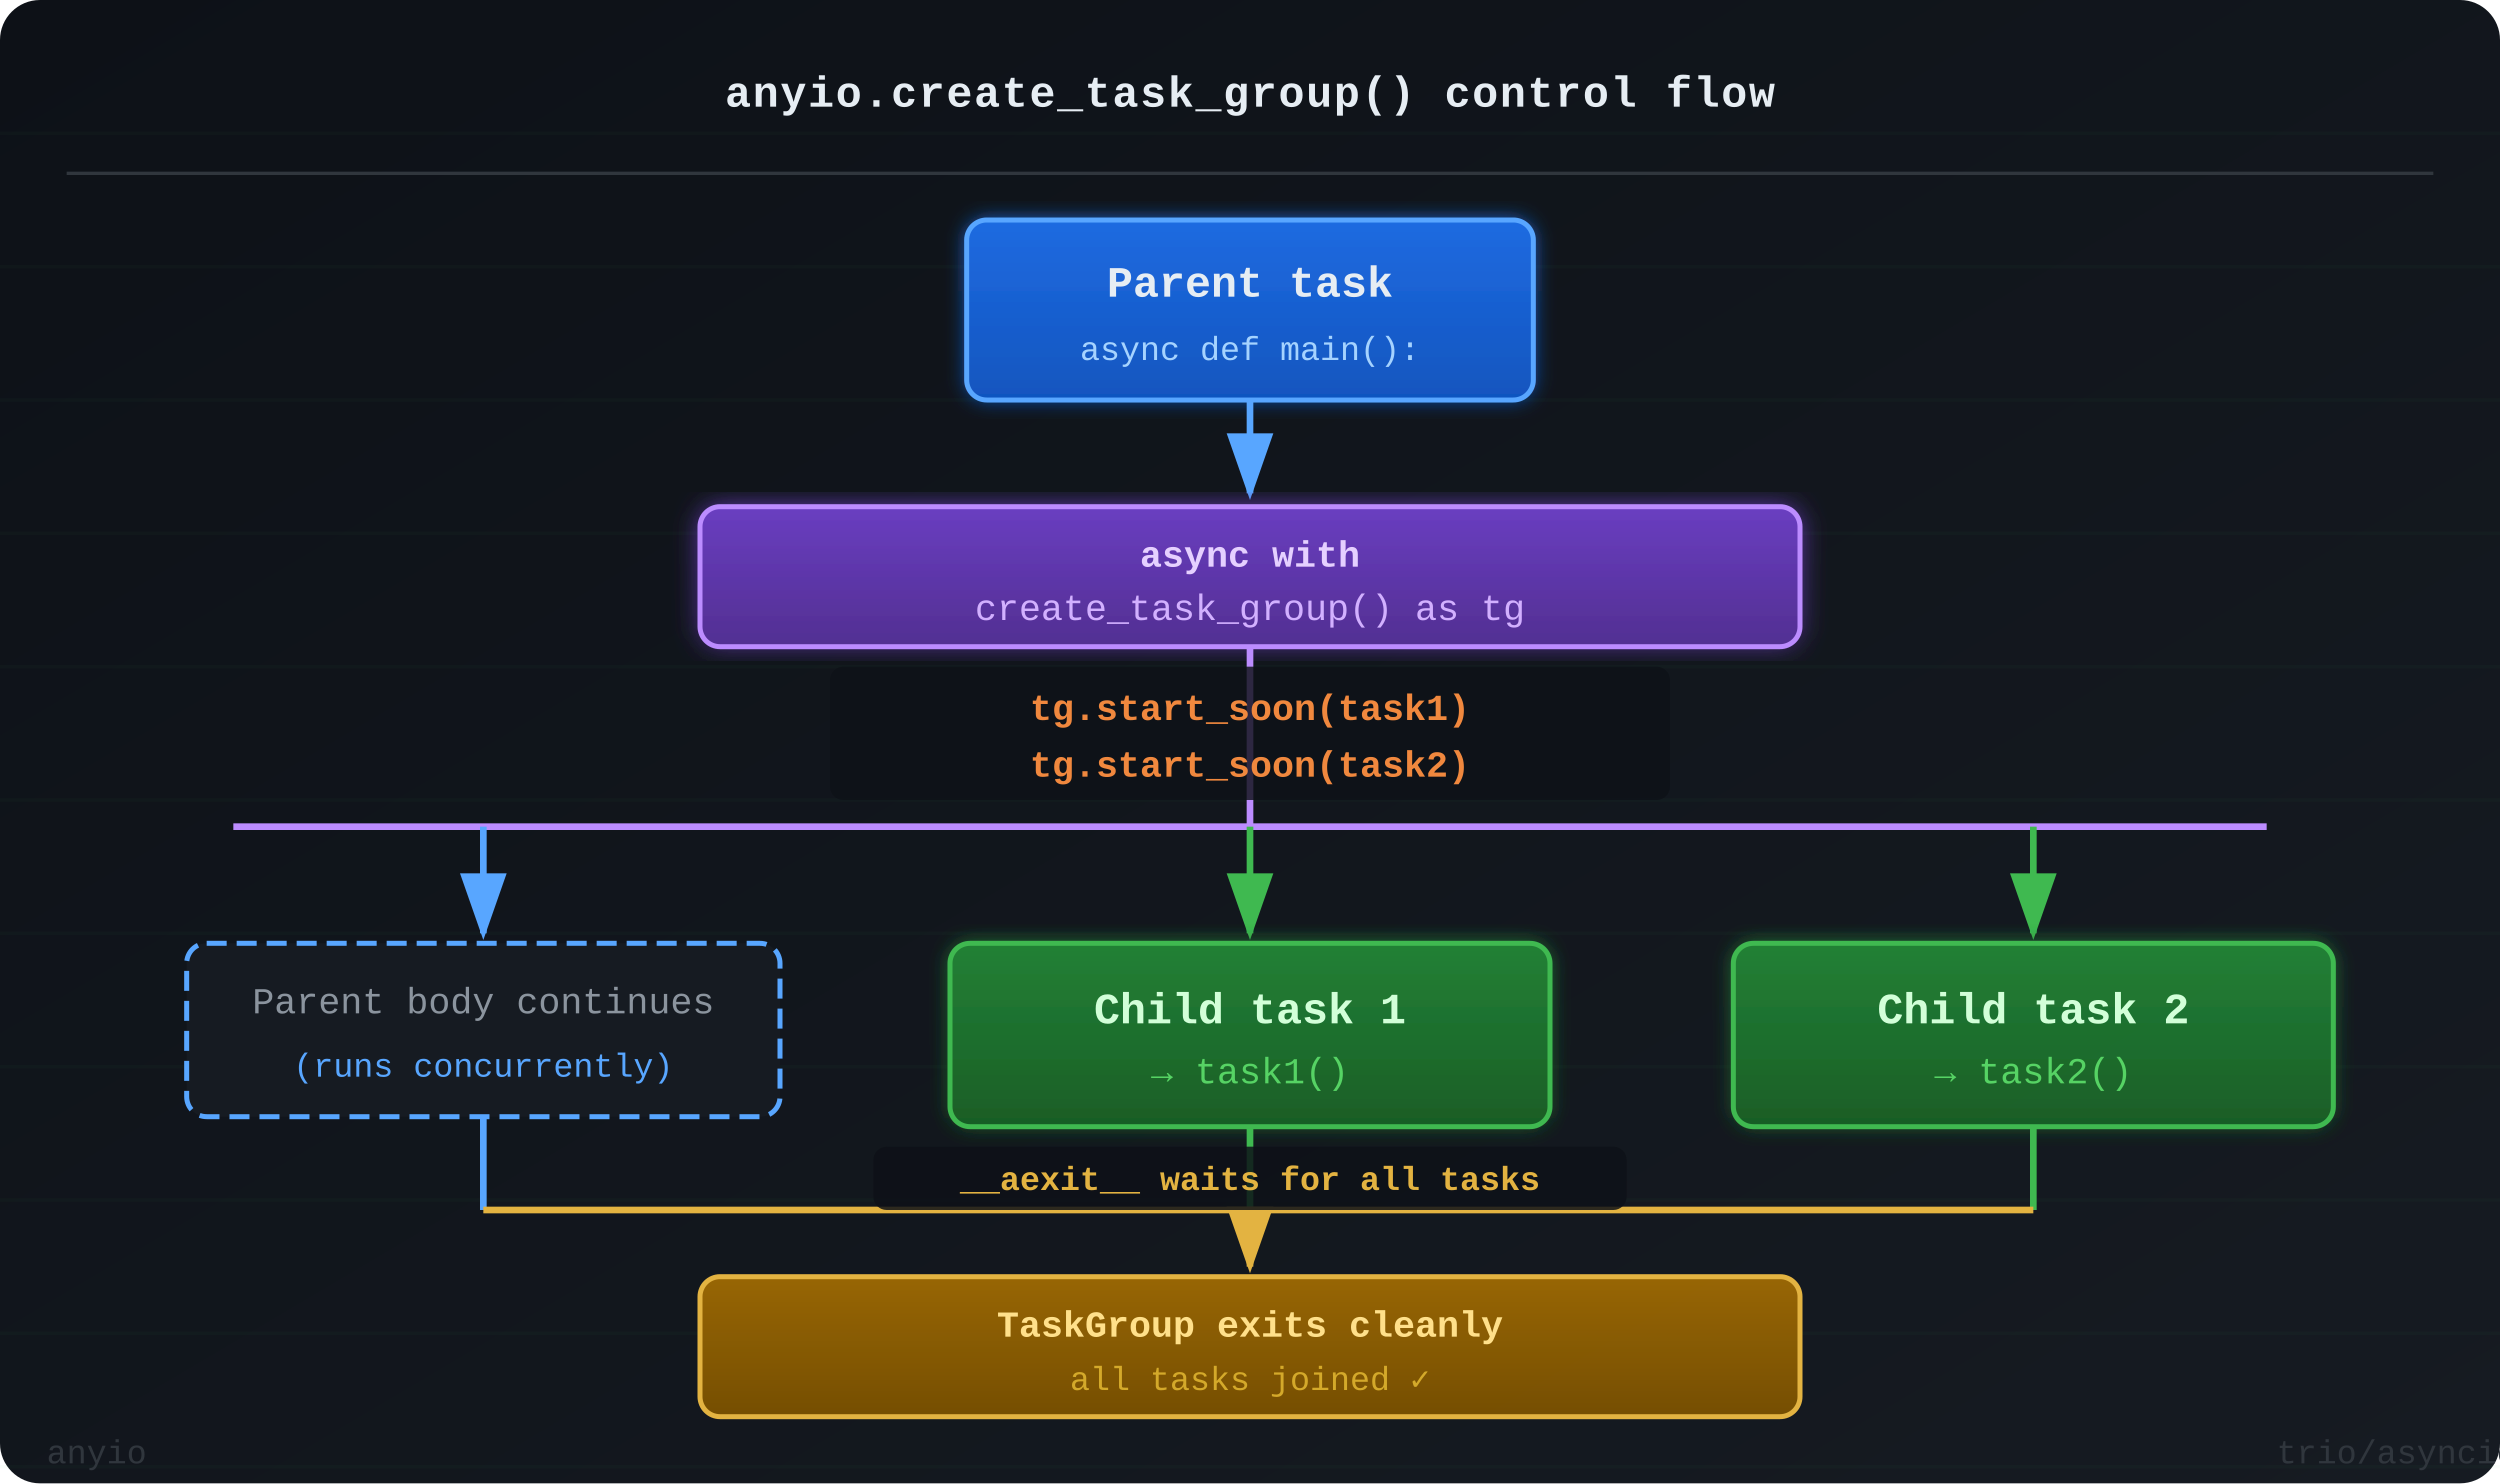
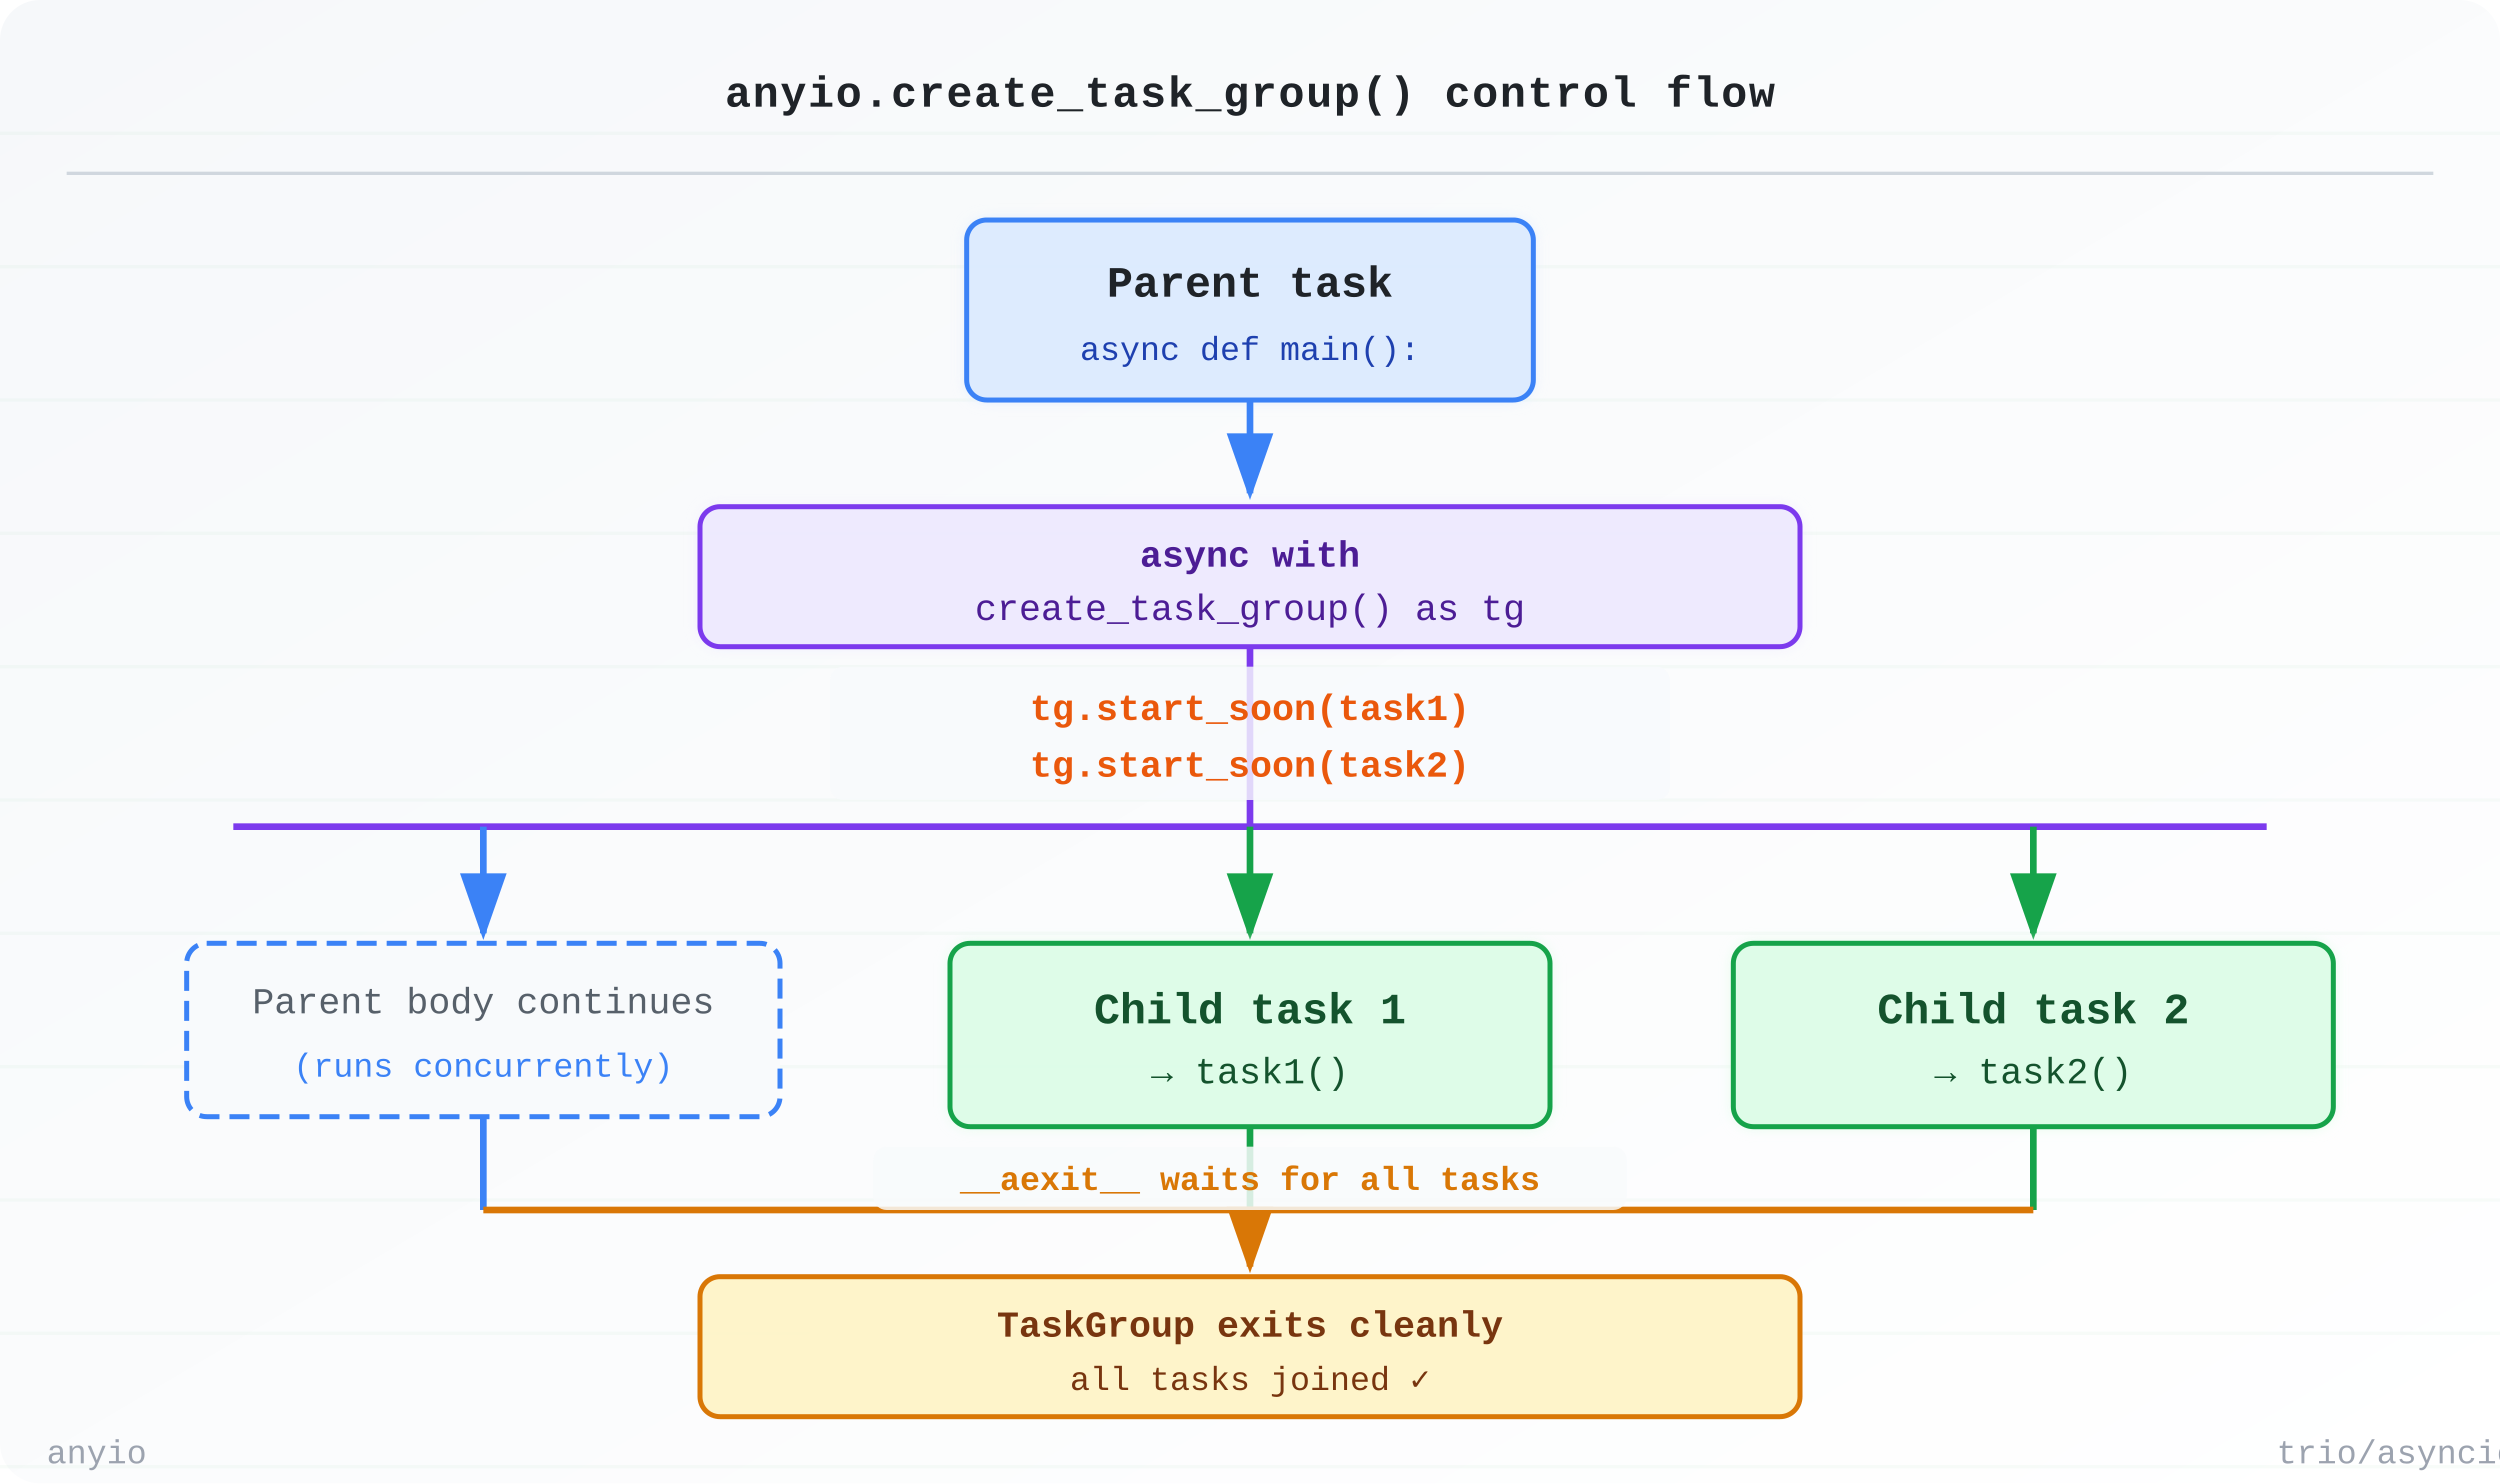
<svg xmlns="http://www.w3.org/2000/svg" viewBox="0 0 750 445" width="750" height="445" font-family="'Courier New', monospace">
  <defs>
    <linearGradient id="bgGrad" x1="0" y1="0" x2="1" y2="1">
-       <stop offset="0%" stop-color="#0d1117" />
-       <stop offset="100%" stop-color="#161b22" />
+       <stop offset="0%" stop-color="#f6f8fa" />
+       <stop offset="100%" stop-color="#ffffff" />
    </linearGradient>
    <linearGradient id="parentGrad" x1="0" y1="0" x2="0" y2="1">
-       <stop offset="0%" stop-color="#1f6feb" />
-       <stop offset="100%" stop-color="#1158c7" />
+       <stop offset="0%" stop-color="#60a5fa" />
+       <stop offset="100%" stop-color="#3b82f6" />
    </linearGradient>
    <linearGradient id="childGrad" x1="0" y1="0" x2="0" y2="1">
-       <stop offset="0%" stop-color="#238636" />
-       <stop offset="100%" stop-color="#196127" />
+       <stop offset="0%" stop-color="#86efac" />
+       <stop offset="100%" stop-color="#4ade80" />
    </linearGradient>
    <linearGradient id="tgGrad" x1="0" y1="0" x2="0" y2="1">
-       <stop offset="0%" stop-color="#6e40c9" />
-       <stop offset="100%" stop-color="#553098" />
+       <stop offset="0%" stop-color="#a78bfa" />
+       <stop offset="100%" stop-color="#8b5cf6" />
    </linearGradient>
    <linearGradient id="exitGrad" x1="0" y1="0" x2="0" y2="1">
-       <stop offset="0%" stop-color="#9e6a03" />
-       <stop offset="100%" stop-color="#7a5100" />
+       <stop offset="0%" stop-color="#fbbf24" />
+       <stop offset="100%" stop-color="#f59e0b" />
    </linearGradient>
    <filter id="blueGlow">
-       <feGaussianBlur stdDeviation="3" result="blur" />
+       <feGaussianBlur stdDeviation="2" result="blur" />
      <feComposite in="SourceGraphic" in2="blur" operator="over" />
    </filter>
    <filter id="greenGlow">
-       <feGaussianBlur stdDeviation="3" result="blur" />
+       <feGaussianBlur stdDeviation="2" result="blur" />
      <feComposite in="SourceGraphic" in2="blur" operator="over" />
    </filter>
    <filter id="purpleGlow">
-       <feGaussianBlur stdDeviation="4" result="blur" />
+       <feGaussianBlur stdDeviation="2" result="blur" />
      <feComposite in="SourceGraphic" in2="blur" operator="over" />
    </filter>
    <marker id="arrowBlue" markerWidth="10" markerHeight="7" refX="9" refY="3.5" orient="auto">
-       <polygon points="0 0, 10 3.5, 0 7" fill="#58a6ff" />
+       <polygon points="0 0, 10 3.5, 0 7" fill="#3b82f6" />
    </marker>
    <marker id="arrowGreen" markerWidth="10" markerHeight="7" refX="9" refY="3.5" orient="auto">
-       <polygon points="0 0, 10 3.5, 0 7" fill="#3fb950" />
+       <polygon points="0 0, 10 3.5, 0 7" fill="#16a34a" />
    </marker>
    <marker id="arrowPurple" markerWidth="10" markerHeight="7" refX="9" refY="3.5" orient="auto">
-       <polygon points="0 0, 10 3.5, 0 7" fill="#bc8cff" />
+       <polygon points="0 0, 10 3.5, 0 7" fill="#7c3aed" />
    </marker>
    <marker id="arrowGold" markerWidth="10" markerHeight="7" refX="9" refY="3.5" orient="auto">
-       <polygon points="0 0, 10 3.5, 0 7" fill="#e3b341" />
+       <polygon points="0 0, 10 3.5, 0 7" fill="#d97706" />
    </marker>
  </defs>
  <rect width="750" height="445" fill="url(#bgGrad)" rx="12" />
-   <g opacity="0.035" stroke="#3fb950" stroke-width="1">
+   <g opacity="0.035" stroke="#16a34a" stroke-width="1">
    <line x1="0" y1="40" x2="750" y2="40" />
    <line x1="0" y1="80" x2="750" y2="80" />
    <line x1="0" y1="120" x2="750" y2="120" />
    <line x1="0" y1="160" x2="750" y2="160" />
    <line x1="0" y1="200" x2="750" y2="200" />
    <line x1="0" y1="240" x2="750" y2="240" />
    <line x1="0" y1="280" x2="750" y2="280" />
    <line x1="0" y1="320" x2="750" y2="320" />
    <line x1="0" y1="360" x2="750" y2="360" />
    <line x1="0" y1="400" x2="750" y2="400" />
    <line x1="0" y1="440" x2="750" y2="440" />
  </g>
-   <text x="375" y="32" text-anchor="middle" fill="#e6edf3" font-size="13" font-weight="700" font-family="'Courier New', monospace" letter-spacing="0.5">anyio.create_task_group() control flow</text>
-   <line x1="20" y1="52" x2="730" y2="52" stroke="#30363d" stroke-width="1" />
-   <rect x="290" y="66" width="170" height="54" rx="6" fill="url(#parentGrad)" filter="url(#blueGlow)" opacity="0.95" />
-   <rect x="290" y="66" width="170" height="54" rx="6" fill="none" stroke="#58a6ff" stroke-width="1.5" />
-   <text x="375" y="89" text-anchor="middle" fill="#e6edf3" font-size="13" font-weight="700" font-family="'Courier New', monospace">Parent task</text>
-   <text x="375" y="108" text-anchor="middle" fill="#a5d3ff" font-size="10" font-family="'Courier New', monospace">async def main():</text>
-   <line x1="375" y1="120" x2="375" y2="148" stroke="#58a6ff" stroke-width="2" marker-end="url(#arrowBlue)" />
-   <rect x="210" y="152" width="330" height="42" rx="6" fill="url(#tgGrad)" filter="url(#purpleGlow)" opacity="0.95" />
-   <rect x="210" y="152" width="330" height="42" rx="6" fill="none" stroke="#bc8cff" stroke-width="1.5" />
-   <text x="375" y="170" text-anchor="middle" fill="#e5d0ff" font-size="11" font-weight="700" font-family="'Courier New', monospace">async with</text>
-   <text x="375" y="186" text-anchor="middle" fill="#d2b0ff" font-size="11" font-family="'Courier New', monospace">create_task_group() as tg</text>
-   <line x1="375" y1="194" x2="375" y2="248" stroke="#bc8cff" stroke-width="2" />
-   <rect x="249" y="200" width="252" height="40" rx="4" fill="#0d1117" opacity="0.82" />
-   <text x="375" y="216" text-anchor="middle" fill="#f0883e" font-size="11" font-family="'Courier New', monospace" font-weight="600">tg.start_soon(task1)</text>
-   <text x="375" y="233" text-anchor="middle" fill="#f0883e" font-size="11" font-family="'Courier New', monospace" font-weight="600">tg.start_soon(task2)</text>
-   <line x1="70" y1="248" x2="680" y2="248" stroke="#bc8cff" stroke-width="2" />
-   <line x1="145" y1="248" x2="145" y2="280" stroke="#58a6ff" stroke-width="2" marker-end="url(#arrowBlue)" />
-   <line x1="375" y1="248" x2="375" y2="280" stroke="#3fb950" stroke-width="2" marker-end="url(#arrowGreen)" />
-   <line x1="610" y1="248" x2="610" y2="280" stroke="#3fb950" stroke-width="2" marker-end="url(#arrowGreen)" />
-   <rect x="56" y="283" width="178" height="52" rx="6" fill="#161b22" stroke="#58a6ff" stroke-width="1.5" stroke-dasharray="6,3" />
-   <text x="145" y="304" text-anchor="middle" fill="#8b949e" font-size="11" font-family="'Courier New', monospace">Parent body continues</text>
-   <text x="145" y="323" text-anchor="middle" fill="#58a6ff" font-size="10" font-family="'Courier New', monospace">(runs concurrently)</text>
-   <rect x="285" y="283" width="180" height="55" rx="6" fill="url(#childGrad)" filter="url(#greenGlow)" opacity="0.95" />
-   <rect x="285" y="283" width="180" height="55" rx="6" fill="none" stroke="#3fb950" stroke-width="1.5" />
-   <text x="375" y="307" text-anchor="middle" fill="#d2ffd8" font-size="13" font-weight="700" font-family="'Courier New', monospace">Child task 1</text>
-   <text x="375" y="325" text-anchor="middle" fill="#56d364" font-size="11" font-family="'Courier New', monospace">→ task1()</text>
-   <rect x="520" y="283" width="180" height="55" rx="6" fill="url(#childGrad)" filter="url(#greenGlow)" opacity="0.95" />
-   <rect x="520" y="283" width="180" height="55" rx="6" fill="none" stroke="#3fb950" stroke-width="1.5" />
-   <text x="610" y="307" text-anchor="middle" fill="#d2ffd8" font-size="13" font-weight="700" font-family="'Courier New', monospace">Child task 2</text>
-   <text x="610" y="325" text-anchor="middle" fill="#56d364" font-size="11" font-family="'Courier New', monospace">→ task2()</text>
-   <line x1="145" y1="335" x2="145" y2="363" stroke="#58a6ff" stroke-width="2" />
-   <line x1="375" y1="338" x2="375" y2="363" stroke="#3fb950" stroke-width="2" />
-   <line x1="610" y1="338" x2="610" y2="363" stroke="#3fb950" stroke-width="2" />
-   <line x1="145" y1="363" x2="610" y2="363" stroke="#e3b341" stroke-width="2" />
-   <line x1="375" y1="363" x2="375" y2="380" stroke="#e3b341" stroke-width="2" marker-end="url(#arrowGold)" />
-   <rect x="262" y="344" width="226" height="19" rx="4" fill="#0d1117" opacity="0.85" />
-   <text x="375" y="357" text-anchor="middle" fill="#e3b341" font-size="10" font-family="'Courier New', monospace" font-weight="600">__aexit__ waits for all tasks</text>
-   <rect x="210" y="383" width="330" height="42" rx="6" fill="url(#exitGrad)" opacity="0.95" />
-   <rect x="210" y="383" width="330" height="42" rx="6" fill="none" stroke="#e3b341" stroke-width="1.5" />
-   <text x="375" y="401" text-anchor="middle" fill="#ffe08a" font-size="11" font-weight="700" font-family="'Courier New', monospace">TaskGroup exits cleanly</text>
-   <text x="375" y="417" text-anchor="middle" fill="#d4a92a" font-size="10" font-family="'Courier New', monospace">all tasks joined ✓</text>
-   <text x="14" y="439" fill="#30363d" font-size="10" font-family="'Courier New', monospace">anyio</text>
-   <text x="683" y="439" fill="#30363d" font-size="10" font-family="'Courier New', monospace">trio/asyncio</text>
+   <text x="375" y="32" text-anchor="middle" fill="#1f2328" font-size="13" font-weight="700" font-family="'Courier New', monospace" letter-spacing="0.5">anyio.create_task_group() control flow</text>
+   <line x1="20" y1="52" x2="730" y2="52" stroke="#d0d7de" stroke-width="1" />
+   <rect x="290" y="66" width="170" height="54" rx="6" fill="#dbeafe" filter="url(#blueGlow)" opacity="0.95" />
+   <rect x="290" y="66" width="170" height="54" rx="6" fill="none" stroke="#3b82f6" stroke-width="1.5" />
+   <text x="375" y="89" text-anchor="middle" fill="#1f2328" font-size="13" font-weight="700" font-family="'Courier New', monospace">Parent task</text>
+   <text x="375" y="108" text-anchor="middle" fill="#1e40af" font-size="10" font-family="'Courier New', monospace">async def main():</text>
+   <line x1="375" y1="120" x2="375" y2="148" stroke="#3b82f6" stroke-width="2" marker-end="url(#arrowBlue)" />
+   <rect x="210" y="152" width="330" height="42" rx="6" fill="#ede9fe" filter="url(#purpleGlow)" opacity="0.95" />
+   <rect x="210" y="152" width="330" height="42" rx="6" fill="none" stroke="#7c3aed" stroke-width="1.5" />
+   <text x="375" y="170" text-anchor="middle" fill="#4c1d95" font-size="11" font-weight="700" font-family="'Courier New', monospace">async with</text>
+   <text x="375" y="186" text-anchor="middle" fill="#4c1d95" font-size="11" font-family="'Courier New', monospace">create_task_group() as tg</text>
+   <line x1="375" y1="194" x2="375" y2="248" stroke="#7c3aed" stroke-width="2" />
+   <rect x="249" y="200" width="252" height="40" rx="4" fill="#f8fafc" opacity="0.82" />
+   <text x="375" y="216" text-anchor="middle" fill="#ea580c" font-size="11" font-family="'Courier New', monospace" font-weight="600">tg.start_soon(task1)</text>
+   <text x="375" y="233" text-anchor="middle" fill="#ea580c" font-size="11" font-family="'Courier New', monospace" font-weight="600">tg.start_soon(task2)</text>
+   <line x1="70" y1="248" x2="680" y2="248" stroke="#7c3aed" stroke-width="2" />
+   <line x1="145" y1="248" x2="145" y2="280" stroke="#3b82f6" stroke-width="2" marker-end="url(#arrowBlue)" />
+   <line x1="375" y1="248" x2="375" y2="280" stroke="#16a34a" stroke-width="2" marker-end="url(#arrowGreen)" />
+   <line x1="610" y1="248" x2="610" y2="280" stroke="#16a34a" stroke-width="2" marker-end="url(#arrowGreen)" />
+   <rect x="56" y="283" width="178" height="52" rx="6" fill="#f8fafc" stroke="#3b82f6" stroke-width="1.5" stroke-dasharray="6,3" />
+   <text x="145" y="304" text-anchor="middle" fill="#57606a" font-size="11" font-family="'Courier New', monospace">Parent body continues</text>
+   <text x="145" y="323" text-anchor="middle" fill="#3b82f6" font-size="10" font-family="'Courier New', monospace">(runs concurrently)</text>
+   <rect x="285" y="283" width="180" height="55" rx="6" fill="#dcfce7" filter="url(#greenGlow)" opacity="0.95" />
+   <rect x="285" y="283" width="180" height="55" rx="6" fill="none" stroke="#16a34a" stroke-width="1.5" />
+   <text x="375" y="307" text-anchor="middle" fill="#14532d" font-size="13" font-weight="700" font-family="'Courier New', monospace">Child task 1</text>
+   <text x="375" y="325" text-anchor="middle" fill="#14532d" font-size="11" font-family="'Courier New', monospace">→ task1()</text>
+   <rect x="520" y="283" width="180" height="55" rx="6" fill="#dcfce7" filter="url(#greenGlow)" opacity="0.95" />
+   <rect x="520" y="283" width="180" height="55" rx="6" fill="none" stroke="#16a34a" stroke-width="1.5" />
+   <text x="610" y="307" text-anchor="middle" fill="#14532d" font-size="13" font-weight="700" font-family="'Courier New', monospace">Child task 2</text>
+   <text x="610" y="325" text-anchor="middle" fill="#14532d" font-size="11" font-family="'Courier New', monospace">→ task2()</text>
+   <line x1="145" y1="335" x2="145" y2="363" stroke="#3b82f6" stroke-width="2" />
+   <line x1="375" y1="338" x2="375" y2="363" stroke="#16a34a" stroke-width="2" />
+   <line x1="610" y1="338" x2="610" y2="363" stroke="#16a34a" stroke-width="2" />
+   <line x1="145" y1="363" x2="610" y2="363" stroke="#d97706" stroke-width="2" />
+   <line x1="375" y1="363" x2="375" y2="380" stroke="#d97706" stroke-width="2" marker-end="url(#arrowGold)" />
+   <rect x="262" y="344" width="226" height="19" rx="4" fill="#f8fafc" opacity="0.85" />
+   <text x="375" y="357" text-anchor="middle" fill="#d97706" font-size="10" font-family="'Courier New', monospace" font-weight="600">__aexit__ waits for all tasks</text>
+   <rect x="210" y="383" width="330" height="42" rx="6" fill="#fef3c7" opacity="0.95" />
+   <rect x="210" y="383" width="330" height="42" rx="6" fill="none" stroke="#d97706" stroke-width="1.5" />
+   <text x="375" y="401" text-anchor="middle" fill="#78350f" font-size="11" font-weight="700" font-family="'Courier New', monospace">TaskGroup exits cleanly</text>
+   <text x="375" y="417" text-anchor="middle" fill="#78350f" font-size="10" font-family="'Courier New', monospace">all tasks joined ✓</text>
+   <text x="14" y="439" fill="#9ca3af" font-size="10" font-family="'Courier New', monospace">anyio</text>
+   <text x="683" y="439" fill="#9ca3af" font-size="10" font-family="'Courier New', monospace">trio/asyncio</text>
</svg>
